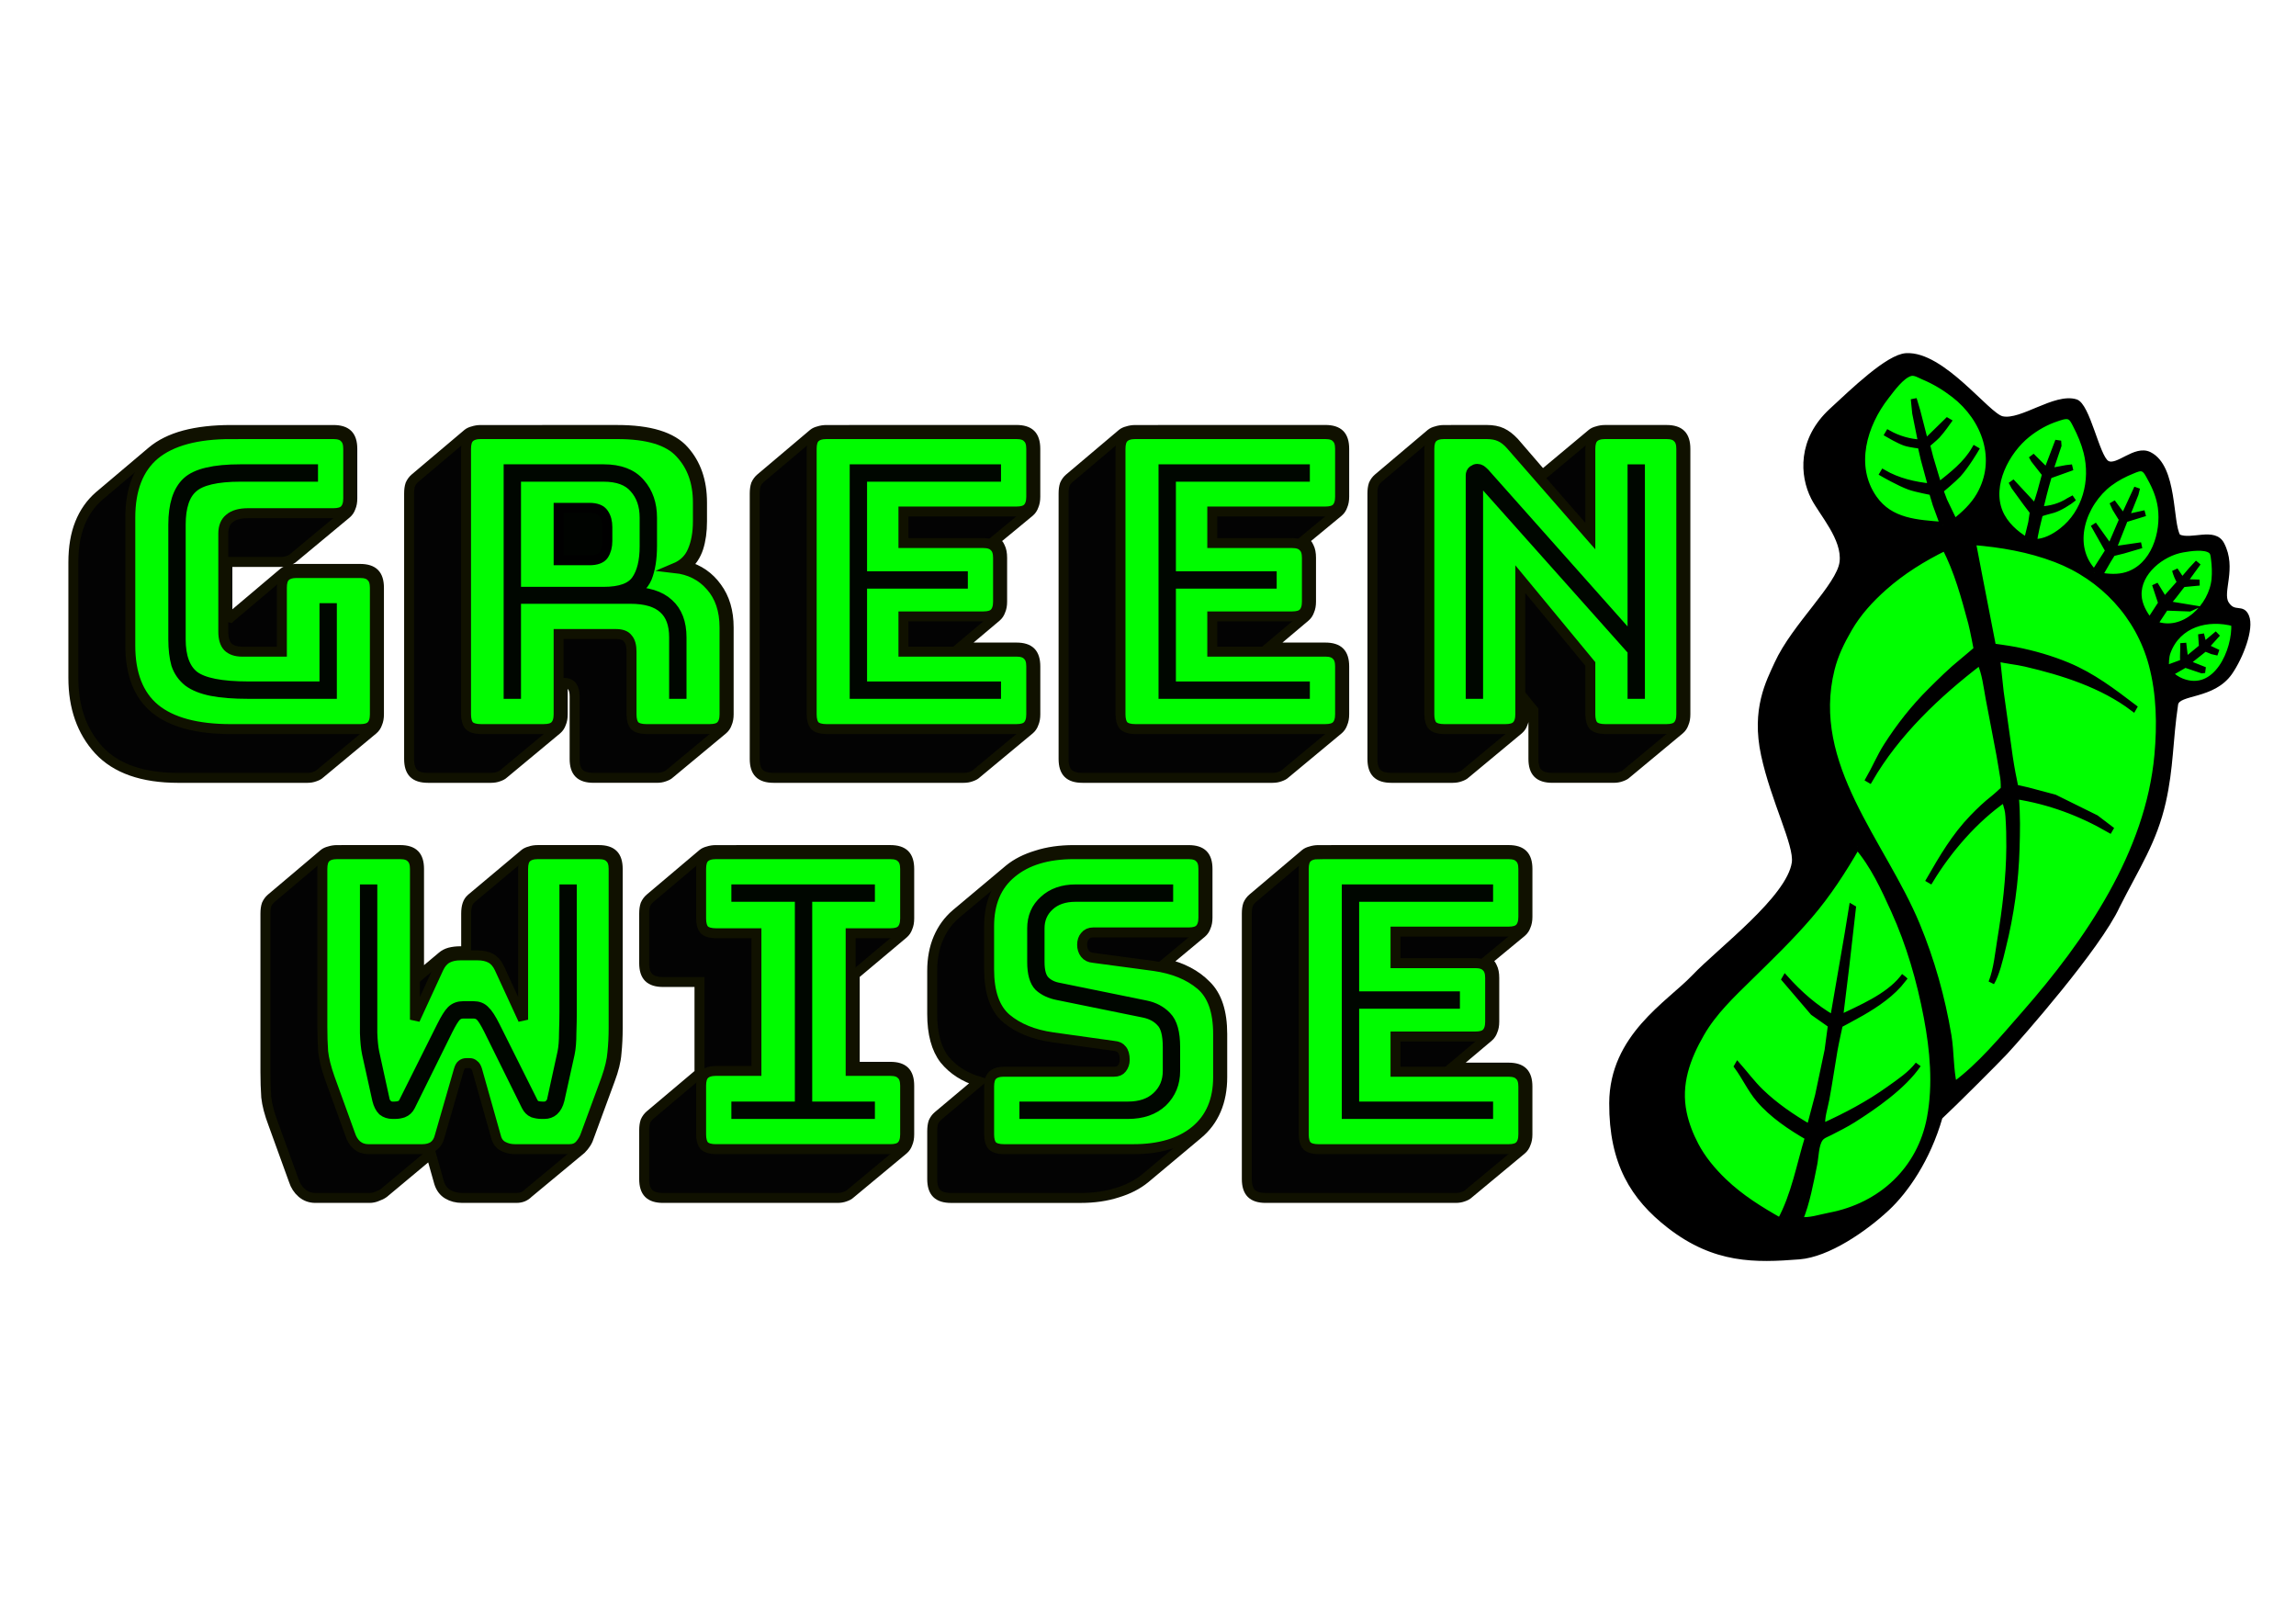
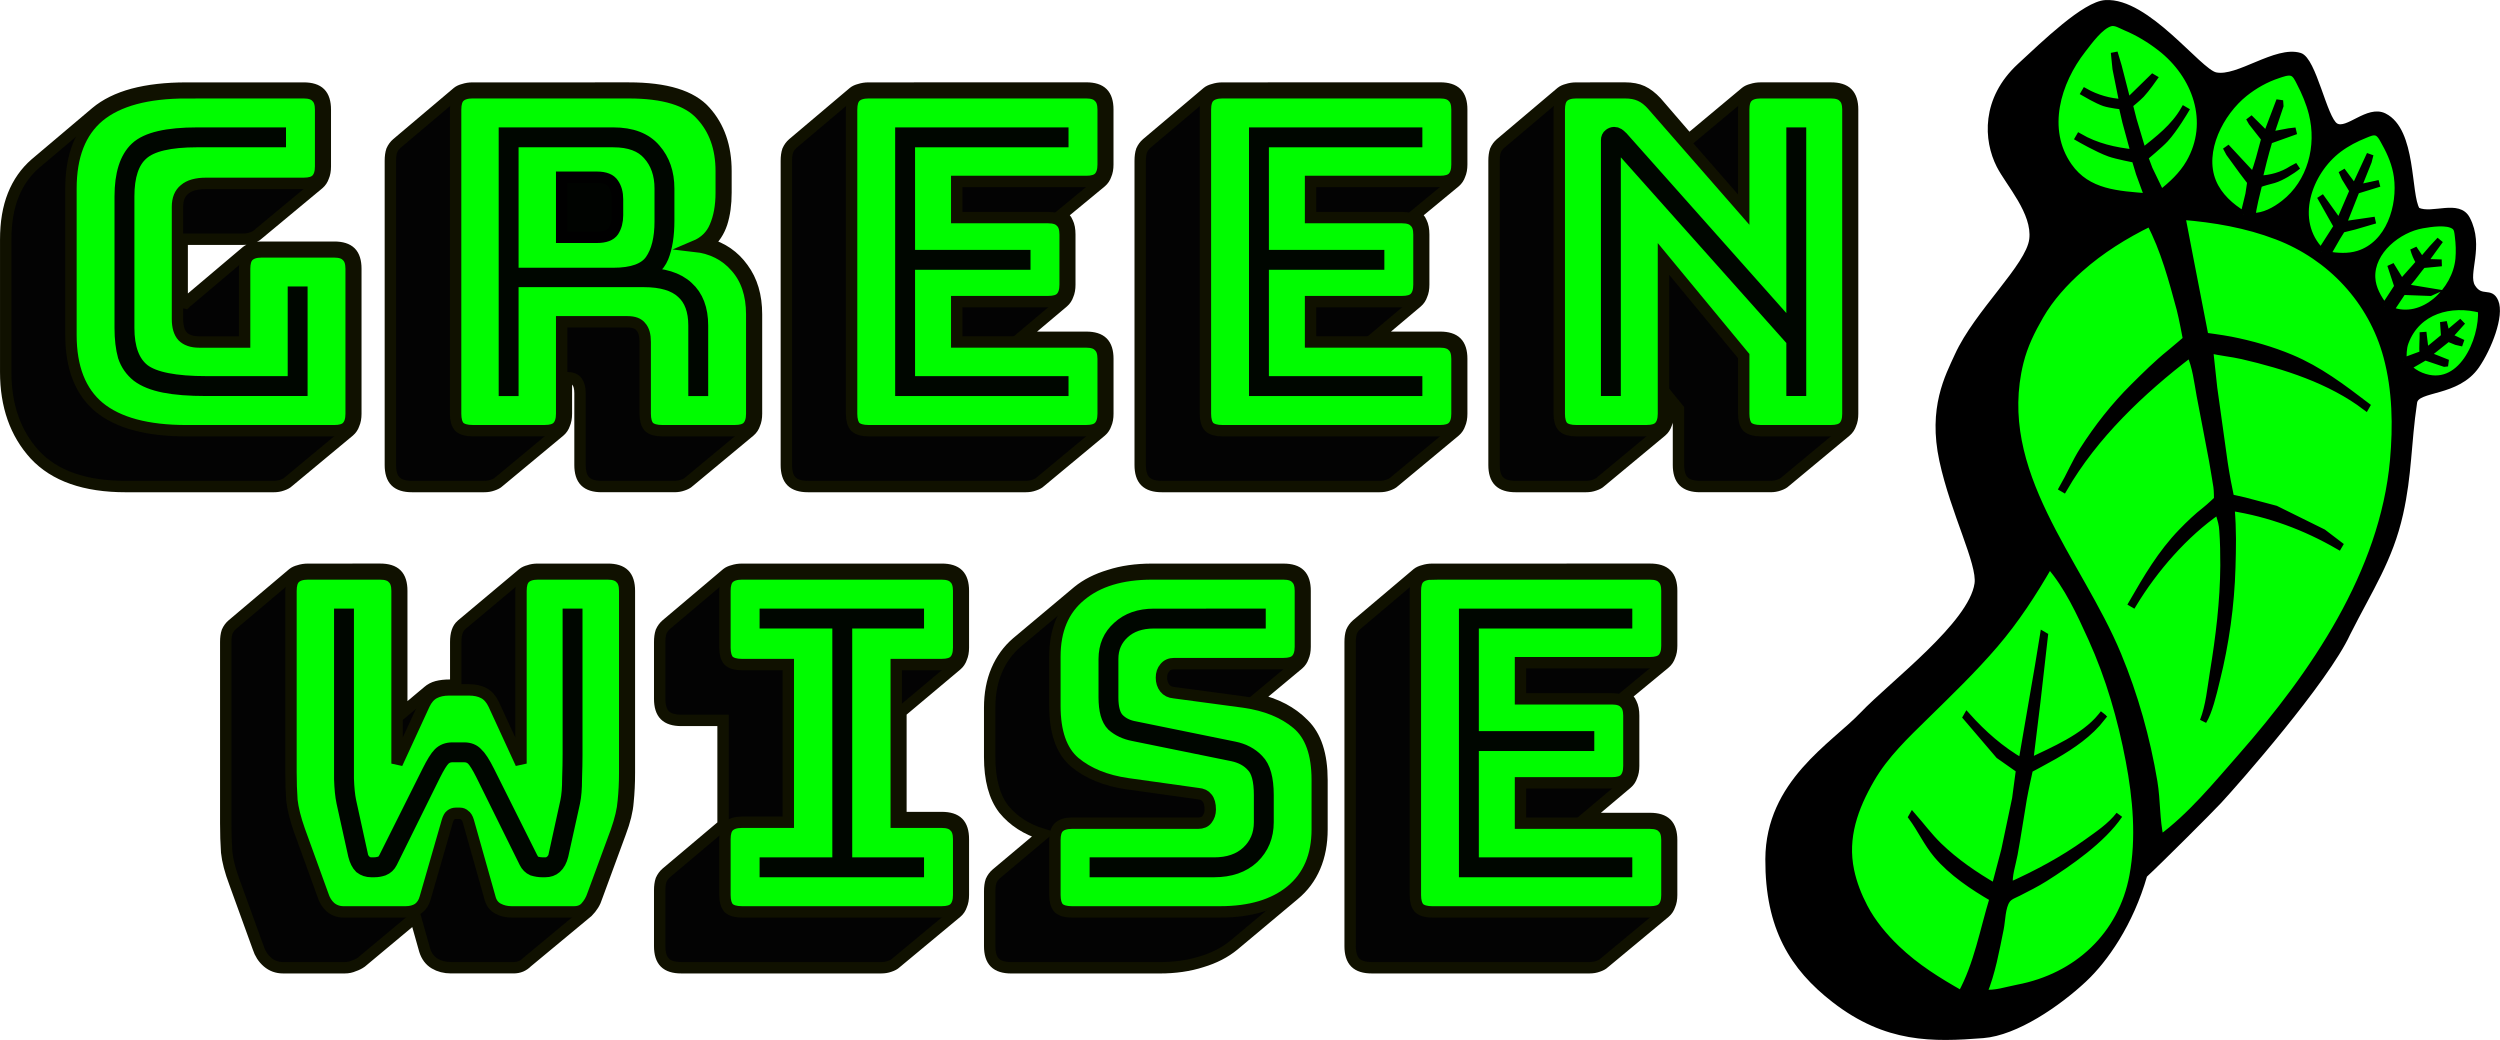
- <svg xmlns="http://www.w3.org/2000/svg" width="297mm" height="210mm" viewBox="0 0 297 210" version="1.1" id="svg17760">
+ <svg xmlns="http://www.w3.org/2000/svg" width="282.264mm" height="117.416mm" viewBox="0 0 282.264 117.416" version="1.1" id="svg17760">
  <defs id="defs17757" />
-   <g id="layer1">
+   <g id="layer1" transform="translate(-8.844486,-45.66854)">
    <g id="g17851" transform="matrix(1.715255,0,0,1.715255,-1083.245,-570.066)">
      <path style="font-size:40px;line-height:1.25;font-family:'Bungee Shade';-inkscape-font-specification:'Bungee Shade';white-space:pre;fill:#000000;fill-opacity:0.987;stroke:#101100;stroke-width:0.75;stroke-miterlimit:4;stroke-dasharray:none;stroke-opacity:1" d="m 693.86,364.773 c -0.206,0 -0.402,0.031 -0.587,0.092 -0.165,0.041 -0.299,0.103 -0.402,0.186 l -3.985,3.367 c -0.144,0.124 -0.257,0.278 -0.34,0.464 -0.062,0.185 -0.093,0.412 -0.093,0.68 v 20.019 c 0,0.494 0.113,0.855 0.34,1.081 0.227,0.227 0.587,0.34 1.081,0.34 h 14.335 c 0.206,0 0.391,-0.031 0.556,-0.092 0.185,-0.062 0.32,-0.134 0.402,-0.217 l 4.016,-3.336 c 0.144,-0.124 0.247,-0.278 0.309,-0.464 0.082,-0.185 0.123,-0.412 0.123,-0.68 v -3.615 c 10e-6,-0.494 -0.113,-0.855 -0.34,-1.081 -0.227,-0.227 -0.587,-0.34 -1.082,-0.34 h -4.263 l 2.75,-2.317 c 0.144,-0.124 0.247,-0.278 0.309,-0.464 0.082,-0.185 0.123,-0.412 0.123,-0.68 v -3.306 c 0,-0.33 -0.051,-0.597 -0.155,-0.803 -0.082,-0.206 -0.227,-0.361 -0.433,-0.464 l 2.657,-2.194 c 0.144,-0.124 0.247,-0.278 0.309,-0.464 0.082,-0.185 0.123,-0.412 0.123,-0.68 v -3.614 c 0,-0.494 -0.113,-0.855 -0.34,-1.082 -0.227,-0.227 -0.587,-0.34 -1.082,-0.34 z" id="path11857-5-3-6" />
      <path style="font-size:40px;line-height:1.25;font-family:'Bungee Shade';-inkscape-font-specification:'Bungee Shade';white-space:pre;fill:#00ff00;fill-opacity:0.987;stroke:#101100;stroke-width:0.75;stroke-miterlimit:4;stroke-dasharray:none;stroke-opacity:1" d="m 693.86,365.082 h 14.335 c 0.391,0 0.669,0.093 0.834,0.278 0.185,0.165 0.278,0.443 0.278,0.834 v 3.614 c 0,0.391 -0.093,0.68 -0.278,0.865 -0.165,0.165 -0.443,0.247 -0.834,0.247 h -8.527 v 2.379 h 6.024 c 0.391,0 0.669,0.093 0.834,0.278 0.185,0.165 0.278,0.443 0.278,0.834 v 3.306 c 0,0.391 -0.093,0.68 -0.278,0.865 -0.165,0.165 -0.443,0.247 -0.834,0.247 h -6.024 v 2.657 h 8.527 c 0.391,0 0.669,0.093 0.834,0.278 0.185,0.165 0.278,0.443 0.278,0.834 v 3.615 c 0,0.391 -0.093,0.68 -0.278,0.865 -0.165,0.165 -0.443,0.247 -0.834,0.247 h -14.335 c -0.391,0 -0.68,-0.082 -0.865,-0.247 -0.165,-0.185 -0.247,-0.474 -0.247,-0.865 v -20.019 c 0,-0.391 0.082,-0.669 0.247,-0.834 0.185,-0.185 0.474,-0.278 0.865,-0.278 z" id="path2444-4" />
      <path style="font-size:40px;line-height:1.25;font-family:'Bungee Shade';-inkscape-font-specification:'Bungee Shade';white-space:pre;fill:#000000;fill-opacity:0.987;stroke:#101100;stroke-width:0.75;stroke-miterlimit:4;stroke-dasharray:none;stroke-opacity:1" d="m 717.151,364.773 c -0.206,0 -0.402,0.031 -0.587,0.092 -0.165,0.041 -0.299,0.103 -0.402,0.186 l -3.985,3.367 c -0.144,0.124 -0.258,0.278 -0.34,0.464 -0.062,0.185 -0.092,0.412 -0.092,0.68 v 20.019 c 0,0.494 0.113,0.855 0.34,1.081 0.227,0.227 0.587,0.34 1.082,0.34 h 14.335 c 0.206,0 0.391,-0.031 0.556,-0.092 0.185,-0.062 0.319,-0.134 0.402,-0.217 l 4.016,-3.336 c 0.144,-0.124 0.247,-0.278 0.309,-0.464 0.082,-0.185 0.124,-0.412 0.124,-0.68 v -3.615 c 0,-0.494 -0.113,-0.855 -0.34,-1.081 -0.227,-0.227 -0.587,-0.34 -1.081,-0.34 h -4.263 l 2.749,-2.317 c 0.144,-0.124 0.247,-0.278 0.309,-0.464 0.082,-0.185 0.124,-0.412 0.124,-0.68 v -3.306 c 0,-0.33 -0.051,-0.597 -0.155,-0.803 -0.082,-0.206 -0.227,-0.361 -0.433,-0.464 l 2.657,-2.194 c 0.144,-0.124 0.247,-0.278 0.309,-0.464 0.082,-0.185 0.124,-0.412 0.124,-0.68 v -3.614 c 0,-0.494 -0.113,-0.855 -0.34,-1.082 -0.227,-0.227 -0.587,-0.34 -1.081,-0.34 z" id="path11859-9-0-6" />
      <path style="font-size:40px;line-height:1.25;font-family:'Bungee Shade';-inkscape-font-specification:'Bungee Shade';white-space:pre;fill:#00ff00;fill-opacity:0.987;stroke:#101100;stroke-width:0.75;stroke-miterlimit:4;stroke-dasharray:none;stroke-opacity:1" d="m 717.151,365.082 h 14.335 c 0.391,0 0.669,0.093 0.834,0.278 0.185,0.165 0.278,0.443 0.278,0.834 v 3.614 c 0,0.391 -0.093,0.68 -0.278,0.865 -0.165,0.165 -0.443,0.247 -0.834,0.247 h -8.527 v 2.379 h 6.024 c 0.391,0 0.669,0.093 0.834,0.278 0.185,0.165 0.278,0.443 0.278,0.834 v 3.306 c 0,0.391 -0.093,0.68 -0.278,0.865 -0.165,0.165 -0.443,0.247 -0.834,0.247 h -6.024 v 2.657 h 8.527 c 0.391,0 0.669,0.093 0.834,0.278 0.185,0.165 0.278,0.443 0.278,0.834 v 3.615 c 0,0.391 -0.093,0.68 -0.278,0.865 -0.165,0.165 -0.443,0.247 -0.834,0.247 h -14.335 c -0.391,0 -0.68,-0.082 -0.865,-0.247 -0.165,-0.185 -0.248,-0.474 -0.248,-0.865 v -20.019 c 0,-0.391 0.083,-0.669 0.248,-0.834 0.185,-0.185 0.474,-0.278 0.865,-0.278 z" id="path2448-4" />
      <path style="font-size:40px;line-height:1.25;font-family:'Bungee Shade';-inkscape-font-specification:'Bungee Shade';white-space:pre;fill:#000000;fill-opacity:0.987;stroke:#101100;stroke-width:0.75;stroke-miterlimit:4;stroke-dasharray:none;stroke-opacity:1" d="m 685.523,396.448 c -0.206,0 -0.402,0.031 -0.587,0.092 -0.165,0.041 -0.299,0.103 -0.402,0.185 l -3.985,3.367 c -0.144,0.124 -0.257,0.278 -0.34,0.464 -0.062,0.185 -0.093,0.412 -0.093,0.68 v 3.738 c 0,0.494 0.113,0.855 0.34,1.081 0.227,0.227 0.587,0.34 1.081,0.34 h 2.75 v 6.889 l -3.738,3.151 c -0.144,0.124 -0.257,0.278 -0.34,0.464 -0.062,0.185 -0.093,0.412 -0.093,0.68 v 3.676 c 0,0.494 0.113,0.855 0.34,1.082 0.227,0.227 0.587,0.34 1.081,0.34 h 13.161 c 0.206,0 0.391,-0.031 0.556,-0.092 0.185,-0.062 0.319,-0.134 0.402,-0.217 l 4.016,-3.336 c 0.144,-0.124 0.247,-0.278 0.309,-0.464 0.082,-0.185 0.124,-0.412 0.124,-0.68 v -3.676 c 0,-0.494 -0.113,-0.855 -0.34,-1.082 -0.227,-0.227 -0.587,-0.34 -1.082,-0.34 h -2.688 v -6.951 l 3.677,-3.089 c 0.144,-0.124 0.247,-0.278 0.309,-0.464 0.082,-0.185 0.124,-0.412 0.124,-0.68 v -3.738 c 0,-0.494 -0.113,-0.855 -0.34,-1.081 -0.227,-0.227 -0.587,-0.34 -1.082,-0.34 z" id="path11866-0-4-3" />
      <path style="font-size:40px;line-height:1.25;font-family:'Bungee Shade';-inkscape-font-specification:'Bungee Shade';white-space:pre;fill:#00ff00;fill-opacity:0.987;stroke:#101100;stroke-width:0.75;stroke-miterlimit:4;stroke-dasharray:none;stroke-opacity:1" d="m 685.523,396.757 h 13.16 c 0.391,0 0.67,0.093 0.835,0.278 0.185,0.165 0.278,0.443 0.278,0.834 v 3.738 c 0,0.391 -0.093,0.68 -0.278,0.865 -0.165,0.165 -0.443,0.247 -0.835,0.247 h -2.996 v 10.38 h 2.996 c 0.391,0 0.67,0.093 0.835,0.278 0.185,0.165 0.278,0.443 0.278,0.834 v 3.676 c 0,0.391 -0.093,0.68 -0.278,0.865 -0.165,0.165 -0.443,0.247 -0.835,0.247 h -13.16 c -0.391,0 -0.68,-0.082 -0.865,-0.247 -0.165,-0.185 -0.247,-0.474 -0.247,-0.865 v -3.676 c 0,-0.391 0.082,-0.669 0.247,-0.834 0.185,-0.185 0.474,-0.278 0.865,-0.278 h 3.059 v -10.38 h -3.059 c -0.391,0 -0.68,-0.082 -0.865,-0.247 -0.165,-0.185 -0.247,-0.474 -0.247,-0.865 v -3.738 c 0,-0.391 0.082,-0.669 0.247,-0.834 0.185,-0.185 0.474,-0.278 0.865,-0.278 z" id="path2464-8" />
      <path style="font-size:40px;line-height:1.25;font-family:'Bungee Shade';-inkscape-font-specification:'Bungee Shade';white-space:pre;fill:#000000;fill-opacity:0.987;stroke:#101100;stroke-width:0.75;stroke-miterlimit:4;stroke-dasharray:none;stroke-opacity:1" d="m 712.527,396.448 c -1.05,0 -1.988,0.134 -2.812,0.402 -0.824,0.247 -1.514,0.597 -2.07,1.051 l -4.016,3.367 c -0.577,0.494 -1.019,1.102 -1.328,1.823 -0.309,0.721 -0.464,1.545 -0.464,2.472 v 3.244 c 0,1.483 0.309,2.626 0.927,3.429 0.638,0.783 1.504,1.339 2.595,1.668 l -3.089,2.595 c -0.144,0.124 -0.258,0.278 -0.34,0.464 -0.062,0.185 -0.092,0.412 -0.092,0.68 v 3.614 c 0,0.494 0.113,0.855 0.34,1.082 0.227,0.227 0.587,0.34 1.081,0.34 h 9.762 c 1.03,0 1.957,-0.134 2.781,-0.402 0.824,-0.247 1.524,-0.607 2.101,-1.081 l 3.985,-3.337 c 0.597,-0.494 1.05,-1.102 1.359,-1.823 0.309,-0.721 0.464,-1.545 0.464,-2.472 v -3.244 c 0,-1.668 -0.402,-2.894 -1.205,-3.676 -0.783,-0.803 -1.823,-1.349 -3.12,-1.637 l 2.781,-2.317 c 0.144,-0.124 0.247,-0.278 0.309,-0.464 0.082,-0.185 0.124,-0.412 0.124,-0.68 v -3.676 c 0,-0.494 -0.113,-0.855 -0.34,-1.081 -0.227,-0.227 -0.587,-0.34 -1.081,-0.34 z" id="path11868-9-8-4" />
      <path style="font-size:40px;line-height:1.25;font-family:'Bungee Shade';-inkscape-font-specification:'Bungee Shade';white-space:pre;fill:#00ff00;fill-opacity:0.987;stroke:#101100;stroke-width:0.75;stroke-miterlimit:4;stroke-dasharray:none;stroke-opacity:1" d="m 712.527,396.757 h 8.65 c 0.391,0 0.669,0.093 0.834,0.278 0.185,0.165 0.278,0.443 0.278,0.834 v 3.676 c 0,0.391 -0.093,0.68 -0.278,0.865 -0.165,0.165 -0.443,0.247 -0.834,0.247 h -7.199 c -0.268,0 -0.473,0.093 -0.618,0.278 -0.144,0.165 -0.217,0.381 -0.217,0.649 0,0.268 0.072,0.494 0.217,0.68 0.144,0.185 0.35,0.288 0.618,0.309 l 4.603,0.618 c 1.442,0.206 2.606,0.68 3.491,1.421 0.886,0.741 1.328,1.977 1.328,3.707 v 3.244 c 0,1.751 -0.577,3.1 -1.73,4.047 -1.133,0.927 -2.688,1.39 -4.665,1.39 h -9.762 c -0.391,0 -0.68,-0.082 -0.865,-0.247 -0.165,-0.185 -0.247,-0.474 -0.247,-0.865 v -3.615 c 0,-0.391 0.082,-0.669 0.247,-0.834 0.185,-0.185 0.474,-0.278 0.865,-0.278 h 8.31 c 0.268,0 0.463,-0.082 0.587,-0.247 0.144,-0.185 0.217,-0.401 0.217,-0.649 0,-0.35 -0.072,-0.608 -0.217,-0.773 -0.124,-0.165 -0.319,-0.257 -0.587,-0.278 l -4.634,-0.649 c -1.442,-0.206 -2.605,-0.68 -3.491,-1.421 -0.865,-0.741 -1.298,-1.977 -1.298,-3.707 v -3.244 c 0,-1.751 0.566,-3.089 1.699,-4.016 1.133,-0.947 2.698,-1.421 4.696,-1.421 z" id="path2460-0" />
      <path style="font-size:40px;line-height:1.25;font-family:'Bungee Shade';-inkscape-font-specification:'Bungee Shade';white-space:pre;fill:#000000;fill-opacity:0.987;stroke:#101100;stroke-width:0.75;stroke-miterlimit:4;stroke-dasharray:none;stroke-opacity:1" d="m 730.97,396.448 c -0.206,0 -0.402,0.031 -0.587,0.092 -0.165,0.041 -0.299,0.103 -0.402,0.185 l -3.985,3.367 c -0.144,0.124 -0.258,0.278 -0.34,0.464 -0.062,0.185 -0.092,0.412 -0.092,0.68 v 20.019 c 0,0.494 0.113,0.855 0.34,1.082 0.227,0.227 0.587,0.34 1.081,0.34 h 14.335 c 0.206,0 0.391,-0.031 0.556,-0.092 0.185,-0.062 0.319,-0.134 0.402,-0.217 l 4.016,-3.336 c 0.144,-0.124 0.247,-0.278 0.309,-0.464 0.082,-0.185 0.124,-0.412 0.124,-0.68 v -3.615 c 0,-0.494 -0.113,-0.855 -0.34,-1.081 -0.227,-0.227 -0.587,-0.34 -1.081,-0.34 h -4.263 l 2.75,-2.317 c 0.144,-0.124 0.247,-0.278 0.309,-0.464 0.082,-0.185 0.124,-0.412 0.124,-0.68 v -3.306 c 0,-0.33 -0.051,-0.597 -0.155,-0.803 -0.082,-0.206 -0.227,-0.361 -0.433,-0.464 l 2.657,-2.194 c 0.144,-0.124 0.247,-0.278 0.309,-0.463 0.082,-0.185 0.124,-0.412 0.124,-0.68 v -3.614 c 0,-0.494 -0.113,-0.855 -0.34,-1.081 -0.227,-0.227 -0.587,-0.34 -1.081,-0.34 z" id="path11870-3-7-0" />
      <path style="font-size:40px;line-height:1.25;font-family:'Bungee Shade';-inkscape-font-specification:'Bungee Shade';white-space:pre;fill:#00ff00;fill-opacity:0.987;stroke:#101100;stroke-width:0.75;stroke-miterlimit:4;stroke-dasharray:none;stroke-opacity:1" d="m 730.97,396.757 h 14.335 c 0.391,0 0.669,0.093 0.834,0.278 0.185,0.165 0.278,0.443 0.278,0.834 v 3.614 c 0,0.391 -0.093,0.68 -0.278,0.865 -0.165,0.165 -0.443,0.248 -0.834,0.248 h -8.527 v 2.379 h 6.024 c 0.391,0 0.669,0.093 0.834,0.278 0.185,0.165 0.278,0.443 0.278,0.834 v 3.306 c 0,0.391 -0.093,0.68 -0.278,0.865 -0.165,0.165 -0.443,0.247 -0.834,0.247 h -6.024 v 2.657 h 8.527 c 0.391,0 0.669,0.093 0.834,0.278 0.185,0.165 0.278,0.443 0.278,0.834 v 3.615 c 0,0.391 -0.093,0.68 -0.278,0.865 -0.165,0.165 -0.443,0.247 -0.834,0.247 h -14.335 c -0.391,0 -0.68,-0.082 -0.865,-0.247 -0.165,-0.185 -0.247,-0.474 -0.247,-0.865 v -20.019 c 0,-0.391 0.082,-0.669 0.247,-0.834 0.185,-0.185 0.474,-0.278 0.865,-0.278 z" id="path2456-9" />
      <path style="font-size:40px;line-height:1.25;font-family:'Bungee Shade';-inkscape-font-specification:'Bungee Shade';white-space:pre;fill:#000000;fill-opacity:0.987;stroke:#101100;stroke-width:0.75;stroke-miterlimit:4;stroke-dasharray:none;stroke-opacity:1" d="m 648.962,364.773 c -1.339,0 -2.513,0.134 -3.522,0.402 -0.989,0.268 -1.802,0.669 -2.44,1.205 l -3.985,3.368 c -0.638,0.556 -1.123,1.246 -1.452,2.07 -0.33,0.824 -0.495,1.802 -0.495,2.935 v 8.712 c 0,2.224 0.639,4.037 1.916,5.437 1.298,1.4 3.295,2.101 5.993,2.101 h 9.731 c 0.206,0 0.391,-0.031 0.556,-0.092 0.185,-0.062 0.319,-0.134 0.402,-0.217 l 4.016,-3.336 c 0.144,-0.124 0.247,-0.278 0.309,-0.464 0.082,-0.185 0.124,-0.412 0.124,-0.68 v -9.546 c 0,-0.494 -0.113,-0.855 -0.34,-1.081 -0.227,-0.227 -0.587,-0.34 -1.082,-0.34 h -4.788 c -0.206,0 -0.402,0.031 -0.587,0.092 -0.165,0.041 -0.299,0.103 -0.402,0.186 l -3.985,3.367 -0.155,0.155 c -0.041,0.041 -0.072,0.082 -0.092,0.123 v -4.448 h 4.016 c 0.206,0 0.391,-0.031 0.556,-0.093 0.185,-0.062 0.32,-0.134 0.402,-0.216 l 4.016,-3.337 c 0.144,-0.124 0.247,-0.278 0.309,-0.463 0.082,-0.185 0.123,-0.412 0.123,-0.68 v -3.738 c 0,-0.494 -0.113,-0.855 -0.34,-1.082 -0.227,-0.227 -0.587,-0.34 -1.082,-0.34 z" id="path11853-0-5-3" />
      <path style="font-size:40px;line-height:1.25;font-family:'Bungee Shade';-inkscape-font-specification:'Bungee Shade';white-space:pre;fill:#00ff00;fill-opacity:0.987;stroke:#101100;stroke-width:0.75;stroke-miterlimit:4;stroke-dasharray:none;stroke-opacity:1" d="m 648.962,365.082 h 7.723 c 0.391,0 0.669,0.093 0.834,0.278 0.185,0.165 0.278,0.443 0.278,0.834 v 3.738 c 0,0.391 -0.093,0.68 -0.278,0.865 -0.165,0.165 -0.443,0.248 -0.834,0.248 h -6.425 c -0.638,0 -1.112,0.134 -1.421,0.402 -0.309,0.247 -0.464,0.628 -0.464,1.143 v 7.384 c 0,0.515 0.113,0.896 0.34,1.143 0.247,0.247 0.608,0.371 1.082,0.371 h 2.997 v -4.819 c 0,-0.391 0.082,-0.669 0.247,-0.834 0.185,-0.185 0.474,-0.278 0.865,-0.278 h 4.788 c 0.391,0 0.669,0.093 0.834,0.278 0.185,0.165 0.278,0.443 0.278,0.834 v 9.546 c 0,0.391 -0.093,0.68 -0.278,0.865 -0.165,0.165 -0.443,0.247 -0.834,0.247 h -9.731 c -2.574,0 -4.49,-0.515 -5.746,-1.545 -1.236,-1.03 -1.854,-2.616 -1.854,-4.758 v -9.639 c 0,-2.142 0.618,-3.728 1.854,-4.757 1.256,-1.03 3.172,-1.545 5.746,-1.545 z" id="path2436-7" />
      <path style="font-size:40px;line-height:1.25;font-family:'Bungee Shade';-inkscape-font-specification:'Bungee Shade';white-space:pre;fill:#000000;fill-opacity:0.987;stroke:#101100;stroke-width:0.75;stroke-miterlimit:4;stroke-dasharray:none;stroke-opacity:1" d="m 667.794,364.773 c -0.206,0 -0.402,0.031 -0.587,0.092 -0.165,0.041 -0.299,0.103 -0.402,0.186 l -3.985,3.367 c -0.144,0.124 -0.258,0.278 -0.34,0.464 -0.062,0.185 -0.092,0.412 -0.092,0.68 v 20.019 c 0,0.494 0.113,0.855 0.34,1.081 0.227,0.227 0.587,0.34 1.082,0.34 h 4.757 c 0.206,0 0.391,-0.031 0.556,-0.092 0.185,-0.062 0.32,-0.134 0.402,-0.217 l 4.016,-3.336 c 0.144,-0.124 0.247,-0.278 0.309,-0.464 0.082,-0.185 0.124,-0.412 0.124,-0.68 v -2.379 h 0.031 c 0.33,0 0.556,0.093 0.68,0.278 0.124,0.165 0.186,0.412 0.186,0.741 V 389.58 c 0,0.494 0.113,0.855 0.34,1.081 0.227,0.227 0.587,0.34 1.082,0.34 h 4.788 c 0.206,0 0.391,-0.031 0.556,-0.092 0.185,-0.062 0.319,-0.134 0.402,-0.217 l 4.016,-3.336 c 0.144,-0.124 0.247,-0.278 0.309,-0.464 0.082,-0.185 0.124,-0.412 0.124,-0.68 v -6.549 c 0,-1.215 -0.299,-2.224 -0.896,-3.028 -0.577,-0.803 -1.349,-1.338 -2.317,-1.606 h 0.03 c 0.412,-0.35 0.711,-0.804 0.896,-1.36 0.185,-0.577 0.278,-1.246 0.278,-2.008 v -1.421 c 0,-1.606 -0.453,-2.914 -1.359,-3.923 -0.906,-1.03 -2.585,-1.545 -5.036,-1.545 z" id="path12243-7-9-5" />
      <path style="font-size:40px;line-height:1.25;font-family:'Bungee Shade';-inkscape-font-specification:'Bungee Shade';white-space:pre;fill:#00ff00;fill-opacity:0.987;stroke:#101100;stroke-width:0.75;stroke-miterlimit:4;stroke-dasharray:none;stroke-opacity:1" d="m 667.794,365.082 h 10.287 c 2.307,0 3.893,0.484 4.758,1.452 0.886,0.947 1.328,2.183 1.328,3.707 v 1.421 c 0,0.865 -0.134,1.607 -0.402,2.225 -0.247,0.597 -0.69,1.029 -1.328,1.297 1.112,0.124 2.008,0.577 2.688,1.36 0.7,0.783 1.05,1.823 1.05,3.12 v 6.549 c 0,0.391 -0.093,0.68 -0.278,0.865 -0.165,0.165 -0.443,0.247 -0.834,0.247 h -4.788 c -0.391,0 -0.68,-0.082 -0.865,-0.247 -0.165,-0.185 -0.247,-0.474 -0.247,-0.865 v -4.727 c 0,-0.453 -0.093,-0.783 -0.278,-0.989 -0.165,-0.227 -0.464,-0.34 -0.896,-0.34 h -4.325 v 6.055 c 0,0.391 -0.093,0.68 -0.278,0.865 -0.165,0.165 -0.443,0.247 -0.834,0.247 h -4.757 c -0.391,0 -0.68,-0.082 -0.865,-0.247 -0.165,-0.185 -0.247,-0.474 -0.247,-0.865 v -20.019 c 0,-0.391 0.082,-0.669 0.247,-0.834 0.185,-0.185 0.474,-0.278 0.865,-0.278 z" id="path2440-7" />
      <path style="font-size:40px;line-height:1.25;font-family:'Bungee Shade';-inkscape-font-specification:'Bungee Shade';white-space:pre;fill:#000000;fill-opacity:0.987;stroke:#000000;stroke-width:0.75;stroke-miterlimit:4;stroke-dasharray:none;stroke-opacity:1" d="m 673.664,370.642 h 2.317 q 0.803,0 1.081,0.433 0.278,0.402 0.278,1.019 v 1.05 q 0,0.618 -0.278,1.05 -0.278,0.402 -1.081,0.402 h -2.317 z" id="path12237-7-5-2" />
      <path style="font-size:40px;line-height:1.25;font-family:'Bungee Shade';-inkscape-font-specification:'Bungee Shade';white-space:pre;fill:#000000;fill-opacity:0.987;stroke:#101100;stroke-width:0.75;stroke-miterlimit:4;stroke-dasharray:none;stroke-opacity:1" d="m 740.442,364.773 c -0.206,0 -0.402,0.031 -0.587,0.092 -0.165,0.041 -0.299,0.103 -0.402,0.186 l -3.985,3.367 c -0.144,0.124 -0.258,0.278 -0.34,0.464 -0.062,0.185 -0.092,0.412 -0.092,0.68 v 20.019 c 0,0.494 0.113,0.855 0.34,1.081 0.227,0.227 0.587,0.34 1.081,0.34 h 4.634 c 0.206,0 0.391,-0.031 0.556,-0.092 0.185,-0.062 0.32,-0.134 0.402,-0.217 l 4.016,-3.336 c 0.144,-0.124 0.247,-0.278 0.309,-0.464 0.082,-0.185 0.123,-0.412 0.123,-0.68 v -1.143 l 0.68,0.834 V 389.58 c 0,0.494 0.113,0.855 0.34,1.081 0.227,0.227 0.587,0.34 1.082,0.34 h 4.634 c 0.206,0 0.391,-0.031 0.556,-0.092 0.185,-0.062 0.319,-0.134 0.402,-0.217 l 4.016,-3.336 c 0.144,-0.124 0.247,-0.278 0.309,-0.464 0.082,-0.185 0.123,-0.412 0.123,-0.68 v -20.019 c 0,-0.494 -0.113,-0.855 -0.34,-1.082 -0.227,-0.227 -0.587,-0.34 -1.081,-0.34 h -4.634 c -0.206,0 -0.401,0.031 -0.587,0.092 -0.165,0.041 -0.299,0.103 -0.402,0.186 l -3.738,3.12 -2.132,-2.472 c -0.309,-0.33 -0.618,-0.566 -0.927,-0.711 -0.309,-0.144 -0.69,-0.216 -1.143,-0.216 z" id="path12161-6-3-9" />
      <path style="font-size:40px;line-height:1.25;font-family:'Bungee Shade';-inkscape-font-specification:'Bungee Shade';white-space:pre;fill:#00ff00;fill-opacity:0.987;stroke:#101100;stroke-width:0.75;stroke-miterlimit:4;stroke-dasharray:none;stroke-opacity:1" d="m 740.442,365.082 h 3.213 c 0.391,0 0.721,0.061 0.989,0.185 0.288,0.124 0.566,0.34 0.834,0.649 l 5.993,6.858 v -6.58 c 0,-0.391 0.083,-0.669 0.248,-0.834 0.185,-0.185 0.473,-0.278 0.865,-0.278 h 4.634 c 0.391,0 0.669,0.093 0.834,0.278 0.185,0.165 0.278,0.443 0.278,0.834 v 20.019 c 0,0.391 -0.093,0.68 -0.278,0.865 -0.165,0.165 -0.443,0.247 -0.834,0.247 h -4.634 c -0.391,0 -0.679,-0.082 -0.865,-0.247 -0.165,-0.185 -0.248,-0.474 -0.248,-0.865 v -3.8 l -5.283,-6.395 v 10.195 c 0,0.391 -0.093,0.68 -0.278,0.865 -0.165,0.165 -0.443,0.247 -0.834,0.247 h -4.634 c -0.391,0 -0.68,-0.082 -0.865,-0.247 -0.165,-0.185 -0.247,-0.474 -0.247,-0.865 v -20.019 c 0,-0.391 0.082,-0.669 0.247,-0.834 0.185,-0.185 0.474,-0.278 0.865,-0.278 z" id="path2452-7" />
      <path style="font-size:40px;line-height:1.25;font-family:'Bungee Shade';-inkscape-font-specification:'Bungee Shade';white-space:pre;fill:#00ff00;fill-opacity:0.987;stroke:#000600;stroke-width:1;stroke-miterlimit:4;stroke-dasharray:none;stroke-opacity:1" d="m 650.29,384.544 q -1.699,0 -2.78,-0.216 -1.081,-0.216 -1.699,-0.68 -0.618,-0.494 -0.865,-1.236 -0.216,-0.772 -0.216,-1.854 v -8.65 q 0,-2.193 0.989,-3.12 0.989,-0.927 3.954,-0.927 h 5.345 v 0.309 h -5.345 q -2.719,0 -3.676,0.865 -0.958,0.834 -0.958,2.873 v 8.65 q 0,2.008 1.05,2.842 1.081,0.834 4.202,0.834 h 5.839 v -5.901 h 0.309 v 6.21 z" id="path12249-4-7-5" />
      <path id="path12239-5-3-6" style="font-size:40px;line-height:1.25;font-family:'Bungee Shade';-inkscape-font-specification:'Bungee Shade';white-space:pre;fill:#00ff00;fill-opacity:0.987;stroke:#000600;stroke-width:1;stroke-miterlimit:4;stroke-dasharray:none;stroke-opacity:1" d="m 670.018,367.862 v 16.683 h 0.309 v -7.168 h 8.743 c 1.174,0 2.039,0.258 2.595,0.773 0.556,0.494 0.834,1.246 0.834,2.255 v 4.14 h 0.309 v -4.14 c 0,-1.071 -0.309,-1.885 -0.927,-2.441 -0.618,-0.577 -1.555,-0.865 -2.811,-0.865 h -0.34 c 0.741,-0.227 1.235,-0.638 1.483,-1.236 0.247,-0.618 0.371,-1.401 0.371,-2.348 v -2.132 c 0,-1.009 -0.288,-1.843 -0.865,-2.502 -0.577,-0.68 -1.463,-1.02 -2.657,-1.02 z m 0.309,0.309 h 6.734 c 1.092,0 1.895,0.299 2.41,0.896 0.535,0.597 0.804,1.369 0.804,2.317 v 2.163 c 0,1.133 -0.217,2.008 -0.649,2.626 -0.433,0.618 -1.287,0.927 -2.564,0.927 h -6.734 z" />
      <path style="font-size:40px;line-height:1.25;font-family:'Bungee Shade';-inkscape-font-specification:'Bungee Shade';white-space:pre;fill:#00ff00;fill-opacity:0.987;stroke:#000600;stroke-width:1;stroke-miterlimit:4;stroke-dasharray:none;stroke-opacity:1" d="m 706.527,384.235 v 0.309 h -10.411 V 367.862 h 10.411 v 0.309 h -10.102 v 7.754 h 7.6 v 0.309 h -7.6 v 8.001 z" id="path12233-5-9-5" />
      <path style="font-size:40px;line-height:1.25;font-family:'Bungee Shade';-inkscape-font-specification:'Bungee Shade';white-space:pre;fill:#00ff00;fill-opacity:0.987;stroke:#000600;stroke-width:1;stroke-miterlimit:4;stroke-dasharray:none;stroke-opacity:1" d="m 729.818,384.235 v 0.309 h -10.411 V 367.862 h 10.411 v 0.309 h -10.102 v 7.754 h 7.6 v 0.309 h -7.6 v 8.001 z" id="path12227-0-7-3" />
      <path style="font-size:40px;line-height:1.25;font-family:'Bungee Shade';-inkscape-font-specification:'Bungee Shade';white-space:pre;fill:#00ff00;fill-opacity:0.987;stroke:#000600;stroke-width:1;stroke-miterlimit:4;stroke-dasharray:none;stroke-opacity:1" d="m 743.408,368.109 11.369,12.79 V 367.862 h 0.309 v 16.682 h -0.309 v -3.182 l -11.678,-13.099 q -0.031,-0.031 -0.093,-0.062 -0.031,-0.031 -0.062,-0.031 -0.031,0 -0.062,0.031 0,0.031 0,0.062 v 16.281 h -0.309 v -16.343 q 0,-0.185 0.124,-0.278 0.124,-0.093 0.247,-0.093 0.124,0 0.216,0.062 0.093,0.062 0.247,0.216 z" id="path11861-4-7-0" />
      <path style="font-size:40px;line-height:1.25;font-family:'Bungee Shade';-inkscape-font-specification:'Bungee Shade';white-space:pre;fill:#000000;fill-opacity:0.987;stroke:#101100;stroke-width:0.75;stroke-miterlimit:4;stroke-dasharray:none;stroke-opacity:1" d="m 656.958,396.448 c -0.206,0 -0.402,0.031 -0.587,0.092 -0.165,0.041 -0.299,0.103 -0.402,0.185 l -3.985,3.367 c -0.144,0.124 -0.258,0.278 -0.34,0.464 -0.062,0.185 -0.092,0.412 -0.092,0.68 v 11.925 c 0,0.68 0.02,1.318 0.061,1.916 0.062,0.577 0.237,1.246 0.526,2.008 l 1.545,4.263 c 0.124,0.391 0.33,0.71 0.618,0.958 0.288,0.247 0.628,0.371 1.019,0.371 h 4.078 c 0.206,0 0.402,-0.041 0.587,-0.124 0.185,-0.062 0.35,-0.144 0.494,-0.247 l 3.553,-2.966 0.618,2.193 c 0.124,0.391 0.34,0.68 0.649,0.865 0.309,0.185 0.669,0.278 1.081,0.278 h 4.109 c 0.185,0 0.35,-0.031 0.494,-0.092 0.144,-0.062 0.278,-0.154 0.402,-0.278 l 3.985,-3.306 c 0.144,-0.144 0.268,-0.299 0.371,-0.464 0.103,-0.165 0.185,-0.35 0.247,-0.556 l 1.545,-4.201 c 0.288,-0.762 0.453,-1.431 0.494,-2.008 0.062,-0.597 0.093,-1.235 0.093,-1.915 v -11.987 c 0,-0.494 -0.113,-0.855 -0.34,-1.082 -0.227,-0.227 -0.587,-0.34 -1.081,-0.34 h -4.603 c -0.227,0 -0.422,0.031 -0.587,0.092 -0.165,0.041 -0.299,0.103 -0.402,0.185 l -4.016,3.367 -0.03,0.031 c -0.124,0.103 -0.216,0.247 -0.278,0.433 -0.062,0.185 -0.093,0.412 -0.093,0.68 v 2.842 h -0.433 c -0.288,0 -0.556,0.031 -0.803,0.093 -0.227,0.062 -0.422,0.164 -0.587,0.308 l -1.73,1.452 v -8.063 c 0,-0.494 -0.113,-0.855 -0.34,-1.081 -0.227,-0.227 -0.587,-0.34 -1.082,-0.34 z" id="path12255-7-9-4" />
      <path style="font-size:40px;line-height:1.25;font-family:'Bungee Shade';-inkscape-font-specification:'Bungee Shade';white-space:pre;fill:#00ff00;fill-opacity:0.987;stroke:#101100;stroke-width:0.75;stroke-miterlimit:4;stroke-dasharray:none;stroke-opacity:1" d="m 656.958,396.757 h 4.757 c 0.391,0 0.669,0.093 0.834,0.278 0.185,0.165 0.279,0.443 0.279,0.834 v 11.369 l 1.792,-3.893 c 0.165,-0.35 0.381,-0.597 0.649,-0.741 0.268,-0.144 0.597,-0.217 0.989,-0.217 h 1.298 c 0.391,0 0.721,0.072 0.989,0.217 0.268,0.144 0.484,0.391 0.649,0.741 l 1.792,3.893 v -11.369 c 0,-0.391 0.082,-0.669 0.247,-0.834 0.185,-0.185 0.474,-0.278 0.865,-0.278 h 4.603 c 0.391,0 0.669,0.093 0.834,0.278 0.185,0.165 0.278,0.443 0.278,0.834 v 11.987 c 0,0.659 -0.031,1.277 -0.092,1.854 -0.041,0.556 -0.196,1.215 -0.464,1.977 l -1.545,4.201 c -0.103,0.309 -0.258,0.577 -0.464,0.803 -0.185,0.206 -0.443,0.309 -0.772,0.309 h -4.109 c -0.33,0 -0.628,-0.072 -0.896,-0.216 -0.268,-0.144 -0.443,-0.381 -0.526,-0.711 l -1.421,-5.036 c -0.062,-0.206 -0.144,-0.34 -0.247,-0.402 -0.082,-0.082 -0.185,-0.124 -0.309,-0.124 h -0.278 c -0.124,0 -0.237,0.041 -0.34,0.124 -0.082,0.062 -0.155,0.196 -0.217,0.402 l -1.452,5.036 c -0.082,0.309 -0.236,0.546 -0.463,0.711 -0.227,0.144 -0.505,0.216 -0.834,0.216 h -4.078 c -0.33,0 -0.618,-0.103 -0.865,-0.309 -0.227,-0.206 -0.391,-0.474 -0.494,-0.803 l -1.545,-4.263 c -0.268,-0.762 -0.433,-1.421 -0.495,-1.977 -0.041,-0.577 -0.061,-1.195 -0.061,-1.854 v -11.925 c 0,-0.391 0.082,-0.669 0.247,-0.834 0.185,-0.185 0.474,-0.278 0.865,-0.278 z" id="path2468-8" />
      <path style="font-size:40px;line-height:1.25;font-family:'Bungee Shade';-inkscape-font-specification:'Bungee Shade';white-space:pre;fill:#00ff00;fill-opacity:0.987;stroke:#000600;stroke-width:1;stroke-miterlimit:4;stroke-dasharray:none;stroke-opacity:1" d="m 667.246,408.342 q 0.494,0 0.772,0.309 0.309,0.278 0.741,1.143 l 2.842,5.684 q 0.154,0.309 0.371,0.371 0.247,0.062 0.463,0.062 h 0.154 q 0.247,0 0.463,-0.185 0.216,-0.216 0.247,-0.463 l 0.772,-3.522 q 0.124,-0.587 0.124,-1.514 0.031,-0.927 0.031,-1.606 v -9.083 h 0.309 v 9.114 q 0,0.68 -0.031,1.606 0,0.927 -0.124,1.514 l -0.772,3.491 q -0.124,0.494 -0.402,0.741 -0.247,0.216 -0.618,0.216 h -0.216 q -0.278,0 -0.587,-0.093 -0.278,-0.124 -0.433,-0.433 l -2.842,-5.746 q -0.402,-0.803 -0.649,-1.05 -0.247,-0.247 -0.618,-0.247 h -0.772 q -0.371,0 -0.618,0.247 -0.247,0.247 -0.649,1.05 l -2.842,5.746 q -0.154,0.309 -0.463,0.433 -0.278,0.093 -0.556,0.093 h -0.216 q -0.371,0 -0.649,-0.216 -0.247,-0.247 -0.371,-0.741 l -0.772,-3.491 q -0.124,-0.587 -0.154,-1.514 0,-0.927 0,-1.606 v -9.114 h 0.309 v 9.083 q 0,0.68 0,1.606 0.031,0.927 0.154,1.514 l 0.772,3.522 q 0.031,0.247 0.247,0.463 0.216,0.185 0.463,0.185 h 0.154 q 0.216,0 0.432,-0.062 0.247,-0.062 0.402,-0.371 l 2.842,-5.684 q 0.432,-0.865 0.711,-1.143 0.309,-0.309 0.803,-0.309 z" id="path11864-8-3-5" />
      <path style="font-size:40px;line-height:1.25;font-family:'Bungee Shade';-inkscape-font-specification:'Bungee Shade';white-space:pre;fill:#00ff00;fill-opacity:0.987;stroke:#000600;stroke-width:1;stroke-miterlimit:4;stroke-dasharray:none;stroke-opacity:1" d="m 697.016,416.22 h -9.824 v -0.309 h 4.788 v -16.065 h -4.788 v -0.309 h 9.824 v 0.309 h -4.727 v 16.065 h 4.727 z" id="path12261-4-3-5" />
      <path style="font-size:40px;line-height:1.25;font-family:'Bungee Shade';-inkscape-font-specification:'Bungee Shade';white-space:pre;fill:#00ff00;fill-opacity:0.987;stroke:#000600;stroke-width:1;stroke-miterlimit:4;stroke-dasharray:none;stroke-opacity:1" d="m 719.509,399.538 v 0.309 h -6.858 q -1.298,0 -2.07,0.711 -0.772,0.711 -0.772,1.792 v 2.533 q 0,1.081 0.433,1.514 0.433,0.433 1.143,0.556 l 6.519,1.328 q 0.927,0.185 1.514,0.803 0.618,0.618 0.618,2.224 v 1.792 q 0,1.359 -0.927,2.255 -0.927,0.865 -2.502,0.865 h -7.692 v -0.309 h 7.692 q 1.421,0 2.255,-0.772 0.865,-0.803 0.865,-2.039 v -1.792 q 0,-1.452 -0.525,-1.977 -0.494,-0.556 -1.359,-0.741 l -6.519,-1.328 q -0.803,-0.154 -1.328,-0.618 -0.494,-0.494 -0.494,-1.761 v -2.533 q 0,-1.236 0.865,-2.008 0.865,-0.803 2.286,-0.803 z" id="path12267-0-3-5" />
      <path style="font-size:40px;line-height:1.25;font-family:'Bungee Shade';-inkscape-font-specification:'Bungee Shade';white-space:pre;fill:#00ff00;fill-opacity:0.987;stroke:#000600;stroke-width:1;stroke-miterlimit:4;stroke-dasharray:none;stroke-opacity:1" d="m 743.637,415.911 v 0.309 h -10.411 v -16.682 h 10.411 v 0.309 h -10.102 v 7.754 h 7.6 v 0.309 h -7.6 v 8.001 z" id="path12273-0-8-4" />
      <path style="fill:#000000;fill-opacity:1;stroke:#000000;stroke-width:0.271px;stroke-linecap:butt;stroke-linejoin:miter;stroke-opacity:1" d="m 794.739,392.811 c 0.587,-2.61 0.513,-4.577 0.923,-7.346 0.135,-0.913 2.791,-0.491 4.097,-2.386 0.795,-1.153 1.656,-3.322 1.251,-4.272 -0.356,-0.834 -0.982,-0.104 -1.521,-0.977 -0.516,-0.836 0.619,-2.626 -0.348,-4.47 -0.598,-1.14 -2.345,-0.151 -3.297,-0.588 -0.621,-0.981 -0.206,-5.222 -2.189,-6.208 -1.114,-0.554 -2.468,1.09 -3.194,0.653 -0.726,-0.437 -1.432,-4.342 -2.365,-4.626 -1.605,-0.488 -4.115,1.591 -5.555,1.281 -1.086,-0.233 -4.487,-4.927 -7.261,-4.756 -1.387,0.085 -4.051,2.676 -5.661,4.162 -2.402,2.217 -2.226,4.93 -1.371,6.613 0.622,1.223 2.367,3.089 2.153,4.839 -0.213,1.75 -3.608,4.78 -4.905,7.625 -0.634,1.39 -1.764,3.459 -1.013,6.937 0.743,3.441 2.508,6.783 2.316,8.106 -0.384,2.646 -5.589,6.531 -7.543,8.583 -1.918,2.014 -6.204,4.478 -6.226,9.548 -0.02,4.549 1.633,7.177 4.367,9.3 3.455,2.683 6.516,2.605 9.831,2.345 2.189,-0.172 4.961,-2.083 6.663,-3.67 1.419,-1.323 3.088,-3.714 4.003,-6.899 1.086,-1.008 4.345,-4.268 4.9,-4.866 1.11,-1.195 7.042,-7.938 8.472,-11.054 1.491,-2.956 2.794,-4.859 3.473,-7.874 z" id="path2053" />
      <path style="fill:#00ff00;fill-opacity:1;stroke:#000000;stroke-width:0.45;stroke-miterlimit:4;stroke-dasharray:none;stroke-opacity:1" d="m 784.391,373.107 0.328,-1.354 0.12,-0.799 -0.542,-0.714 -0.86,-1.183 -0.216,-0.405 1.801,1.937 c 0.309,-0.814 0.461,-1.441 0.74,-2.482 l -0.845,-1.077 -0.174,-0.306 1.146,1.14 0.864,-2.271 0.025,0.352 -0.65,1.931 1.24,-0.233 0.449,-0.052 -1.76,0.631 c -0.309,1.04 -0.459,1.681 -0.668,2.539 0.776,-0.028 1.522,-0.232 2.177,-0.657 l 0.379,-0.202 c -0.389,0.327 -1.111,0.763 -1.573,0.899 -0.315,0.092 -0.732,0.181 -0.995,0.302 -0.134,0.593 -0.415,1.592 -0.433,2.117 0.766,0.018 1.504,-0.388 2.095,-0.849 1.77,-1.379 2.393,-3.782 1.851,-5.924 -0.179,-0.709 -0.471,-1.399 -0.809,-2.046 -0.122,-0.233 -0.266,-0.582 -0.549,-0.654 -0.28,-0.071 -0.634,0.073 -0.897,0.159 -0.793,0.26 -1.542,0.683 -2.193,1.203 -1.588,1.269 -2.927,3.802 -2.095,5.836 0.383,0.935 1.19,1.658 2.045,2.161 m 5.084,2.421 1.057,-1.653 -1.119,-1.983 1.252,1.752 0.906,-2.109 -0.528,-0.862 -0.206,-0.46 0.844,1.137 1.021,-2.207 -0.118,0.464 -0.704,1.754 1.428,-0.313 -1.517,0.467 -0.894,2.262 2.135,-0.311 -1.363,0.4 -0.817,0.203 -0.326,0.523 -0.665,1.159 c 0.688,0.106 1.389,0.164 2.066,-0.046 2.057,-0.64 2.827,-3.165 2.564,-5.101 -0.107,-0.782 -0.41,-1.522 -0.795,-2.207 -0.126,-0.224 -0.279,-0.576 -0.525,-0.692 -0.253,-0.118 -0.561,0.039 -0.797,0.133 -0.614,0.244 -1.212,0.552 -1.741,0.95 -2.001,1.507 -3.144,4.724 -1.157,6.74 m -11.401,-3.599 -0.566,-1.547 -0.275,-0.916 c 0,0 -1.219,-0.235 -1.68,-0.4 -0.788,-0.282 -2.036,-1.004 -2.036,-1.004 l 0.045,-0.077 c 1.115,0.644 2.334,0.923 3.609,1.055 l -0.555,-2.037 -0.242,-1.045 c 0,0 -0.792,-0.089 -1.167,-0.214 -0.464,-0.155 -1.312,-0.654 -1.312,-0.654 l 0.045,-0.077 c 0.737,0.417 1.625,0.675 2.473,0.707 l -0.446,-2.218 -0.108,-1.068 0.271,0.909 0.604,2.356 1.654,-1.617 0.077,0.045 c 0,0 -0.497,0.711 -0.828,1.062 -0.213,0.226 -0.777,0.687 -0.777,0.687 l 0.249,0.981 0.627,2.097 c 1.034,-0.831 2.046,-1.585 2.72,-2.751 l 0.077,0.045 c 0,0 -0.712,1.214 -1.319,1.877 -0.313,0.343 -1.344,1.206 -1.344,1.206 l 0.289,0.771 0.77,1.599 c 0.719,-0.558 1.416,-1.206 1.876,-2.004 1.552,-2.689 0.429,-5.771 -1.9,-7.579 -0.702,-0.545 -1.481,-1.016 -2.303,-1.358 -0.29,-0.121 -0.663,-0.368 -0.991,-0.277 -0.685,0.19 -1.415,1.224 -1.835,1.761 -1.666,2.132 -2.608,5.246 -0.916,7.669 1.247,1.786 3.262,1.854 5.216,2.016 m 15.574,7.242 0.872,-1.339 -0.471,-1.422 0.725,1.186 c 0.202,-0.266 0.95,-1.064 1.172,-1.343 -0.2,-0.357 -0.28,-0.544 -0.387,-0.914 l 0.539,0.803 0.696,-0.815 0.51,-0.548 -0.433,0.593 -0.63,0.87 1.162,0.037 -1.247,0.119 c -0.268,0.311 -0.536,0.715 -0.998,1.255 l -0.155,0.241 1.764,0.291 -0.107,0.048 -1.81,-0.068 -0.815,1.228 c 2.167,0.851 4.317,-1.314 4.504,-3.367 0.046,-0.503 0.025,-1.006 -0.039,-1.506 -0.03,-0.233 -0.036,-0.51 -0.245,-0.661 -0.481,-0.348 -1.572,-0.17 -2.111,-0.078 -1.577,0.269 -3.407,1.708 -3.327,3.469 0.033,0.719 0.406,1.364 0.832,1.921 m 1.222,3.587 1.306,-0.48 c -0.042,-0.422 0.019,-0.971 0.006,-1.437 l 0.03,0.268 0.13,1.059 1.249,-1.026 -0.066,-0.977 0.203,0.849 1.05,-0.883 -0.894,0.994 0.921,0.435 -0.435,-0.1 -0.54,-0.22 -1.379,1.094 1.352,0.538 -0.214,0.024 -1.267,-0.428 -1.157,0.667 c 0.264,0.249 0.555,0.454 0.895,0.589 2.612,1.034 4.083,-2.343 3.963,-4.369 -2.015,-0.541 -4.23,0.047 -5.013,2.147 -0.152,0.407 -0.132,0.83 -0.141,1.256 m -14.558,-9.537 0.526,2.74 0.998,5.137 c 0,0 1.137,0.151 1.701,0.262 1.335,0.263 2.693,0.651 3.95,1.178 1.861,0.78 3.382,1.941 4.972,3.15 l -0.044,0.077 c -2.332,-1.77 -5.314,-2.716 -8.137,-3.372 -0.706,-0.164 -1.438,-0.215 -2.136,-0.398 l 0.272,2.523 0.688,4.924 c 0.138,0.909 0.266,1.548 0.422,2.294 l 0.903,0.203 2.052,0.545 3.122,1.543 1.072,0.816 -0.045,0.077 c -2.211,-1.277 -4.545,-2.144 -7.073,-2.54 0.128,1.554 0.093,2.665 0.058,3.943 -0.069,2.486 -0.422,5.02 -1.027,7.433 -0.225,0.953 -0.508,2.095 -0.873,2.685 0.394,-0.996 0.493,-2.164 0.666,-3.217 0.381,-2.321 0.668,-4.658 0.684,-7.013 0.004,-0.769 -0.012,-1.534 -0.066,-2.302 -0.032,-0.453 -0.08,-0.585 -0.294,-1.302 -2.214,1.53 -4.206,3.832 -5.598,6.131 l -0.077,-0.045 c 0.973,-1.685 1.904,-3.291 3.266,-4.699 0.502,-0.52 1.012,-1.008 1.583,-1.453 0.245,-0.191 0.769,-0.688 0.769,-0.688 0,0 0.003,-0.582 -0.04,-0.846 -0.094,-0.569 -0.183,-1.14 -0.285,-1.708 -0.259,-1.432 -0.554,-2.857 -0.818,-4.288 -0.166,-0.898 -0.27,-1.903 -0.655,-2.735 -3.186,2.436 -6.292,5.374 -8.318,8.882 l -0.077,-0.045 c 0.477,-0.826 0.838,-1.706 1.352,-2.512 0.949,-1.489 2.065,-2.908 3.321,-4.153 0.774,-0.767 1.542,-1.535 2.393,-2.22 0.304,-0.245 1.083,-0.918 1.083,-0.918 0,0 -0.272,-1.462 -0.414,-1.988 -0.507,-1.876 -1.06,-3.947 -1.975,-5.668 -1.638,0.799 -3.234,1.791 -4.598,3.004 -1.018,0.905 -1.952,1.925 -2.635,3.109 -0.565,0.978 -1.043,1.944 -1.317,3.047 -1.8,7.235 3.861,13.071 6.435,19.276 1.108,2.671 1.9,5.494 2.376,8.344 0.204,1.222 0.141,2.548 0.421,3.741 1.994,-1.454 3.688,-3.528 5.309,-5.372 4.771,-5.428 9.36,-12.123 10.028,-19.522 0.205,-2.268 0.165,-4.611 -0.428,-6.824 -0.987,-3.683 -3.704,-6.587 -7.243,-7.936 -2.016,-0.769 -4.101,-1.126 -6.246,-1.3 m -8.723,22.95 c -1.065,1.845 -2.206,3.608 -3.596,5.229 -1.414,1.649 -2.989,3.165 -4.538,4.685 -1.323,1.299 -2.676,2.572 -3.611,4.192 -1.074,1.86 -1.793,3.82 -1.334,6.002 0.18,0.855 0.492,1.647 0.896,2.42 0.528,1.011 1.308,1.942 2.129,2.728 1.285,1.229 2.72,2.115 4.247,2.98 1.061,-1.929 1.454,-4.217 2.095,-6.302 -1.31,-0.756 -2.716,-1.694 -3.699,-2.861 -0.653,-0.776 -1.056,-1.685 -1.649,-2.49 l 0.044,-0.077 c 0.582,0.662 1.101,1.368 1.736,1.983 1.097,1.061 2.375,1.935 3.692,2.695 l 0.637,-2.41 0.715,-3.394 0.255,-1.908 -1.343,-0.944 -2.149,-2.515 0.044,-0.077 c 1.071,1.191 2.22,2.208 3.612,3.011 l 1.096,-6.364 0.322,-1.975 0.077,0.045 -0.494,4.345 -0.482,3.94 c 1.571,-0.759 3.545,-1.578 4.688,-2.952 l 0.077,0.045 c -0.823,1.066 -1.975,1.849 -3.128,2.516 -0.485,0.28 -1.648,0.9 -1.648,0.9 0,0 -0.31,1.401 -0.401,1.929 -0.208,1.219 -0.385,2.445 -0.609,3.661 -0.121,0.661 -0.393,1.414 -0.309,2.085 1.77,-0.799 3.486,-1.704 5.065,-2.838 0.766,-0.55 1.58,-1.085 2.162,-1.839 -1.131,1.666 -3.353,3.186 -4.901,4.167 -0.556,0.351 -1.158,0.648 -1.742,0.949 -0.26,0.134 -0.588,0.235 -0.762,0.486 -0.326,0.472 -0.318,1.356 -0.431,1.912 -0.286,1.401 -0.546,2.878 -1.091,4.206 0.743,0.092 1.517,-0.185 2.244,-0.323 3.892,-0.738 6.844,-3.467 7.571,-7.386 0.463,-2.498 0.228,-5.101 -0.243,-7.578 -0.525,-2.767 -1.31,-5.489 -2.474,-8.057 -0.749,-1.652 -1.568,-3.443 -2.773,-4.821 m 3.47,10.029 -0.077,-0.045 0.173,-0.221" id="path911-8-6-1-6-5-2" />
    </g>
  </g>
</svg>
